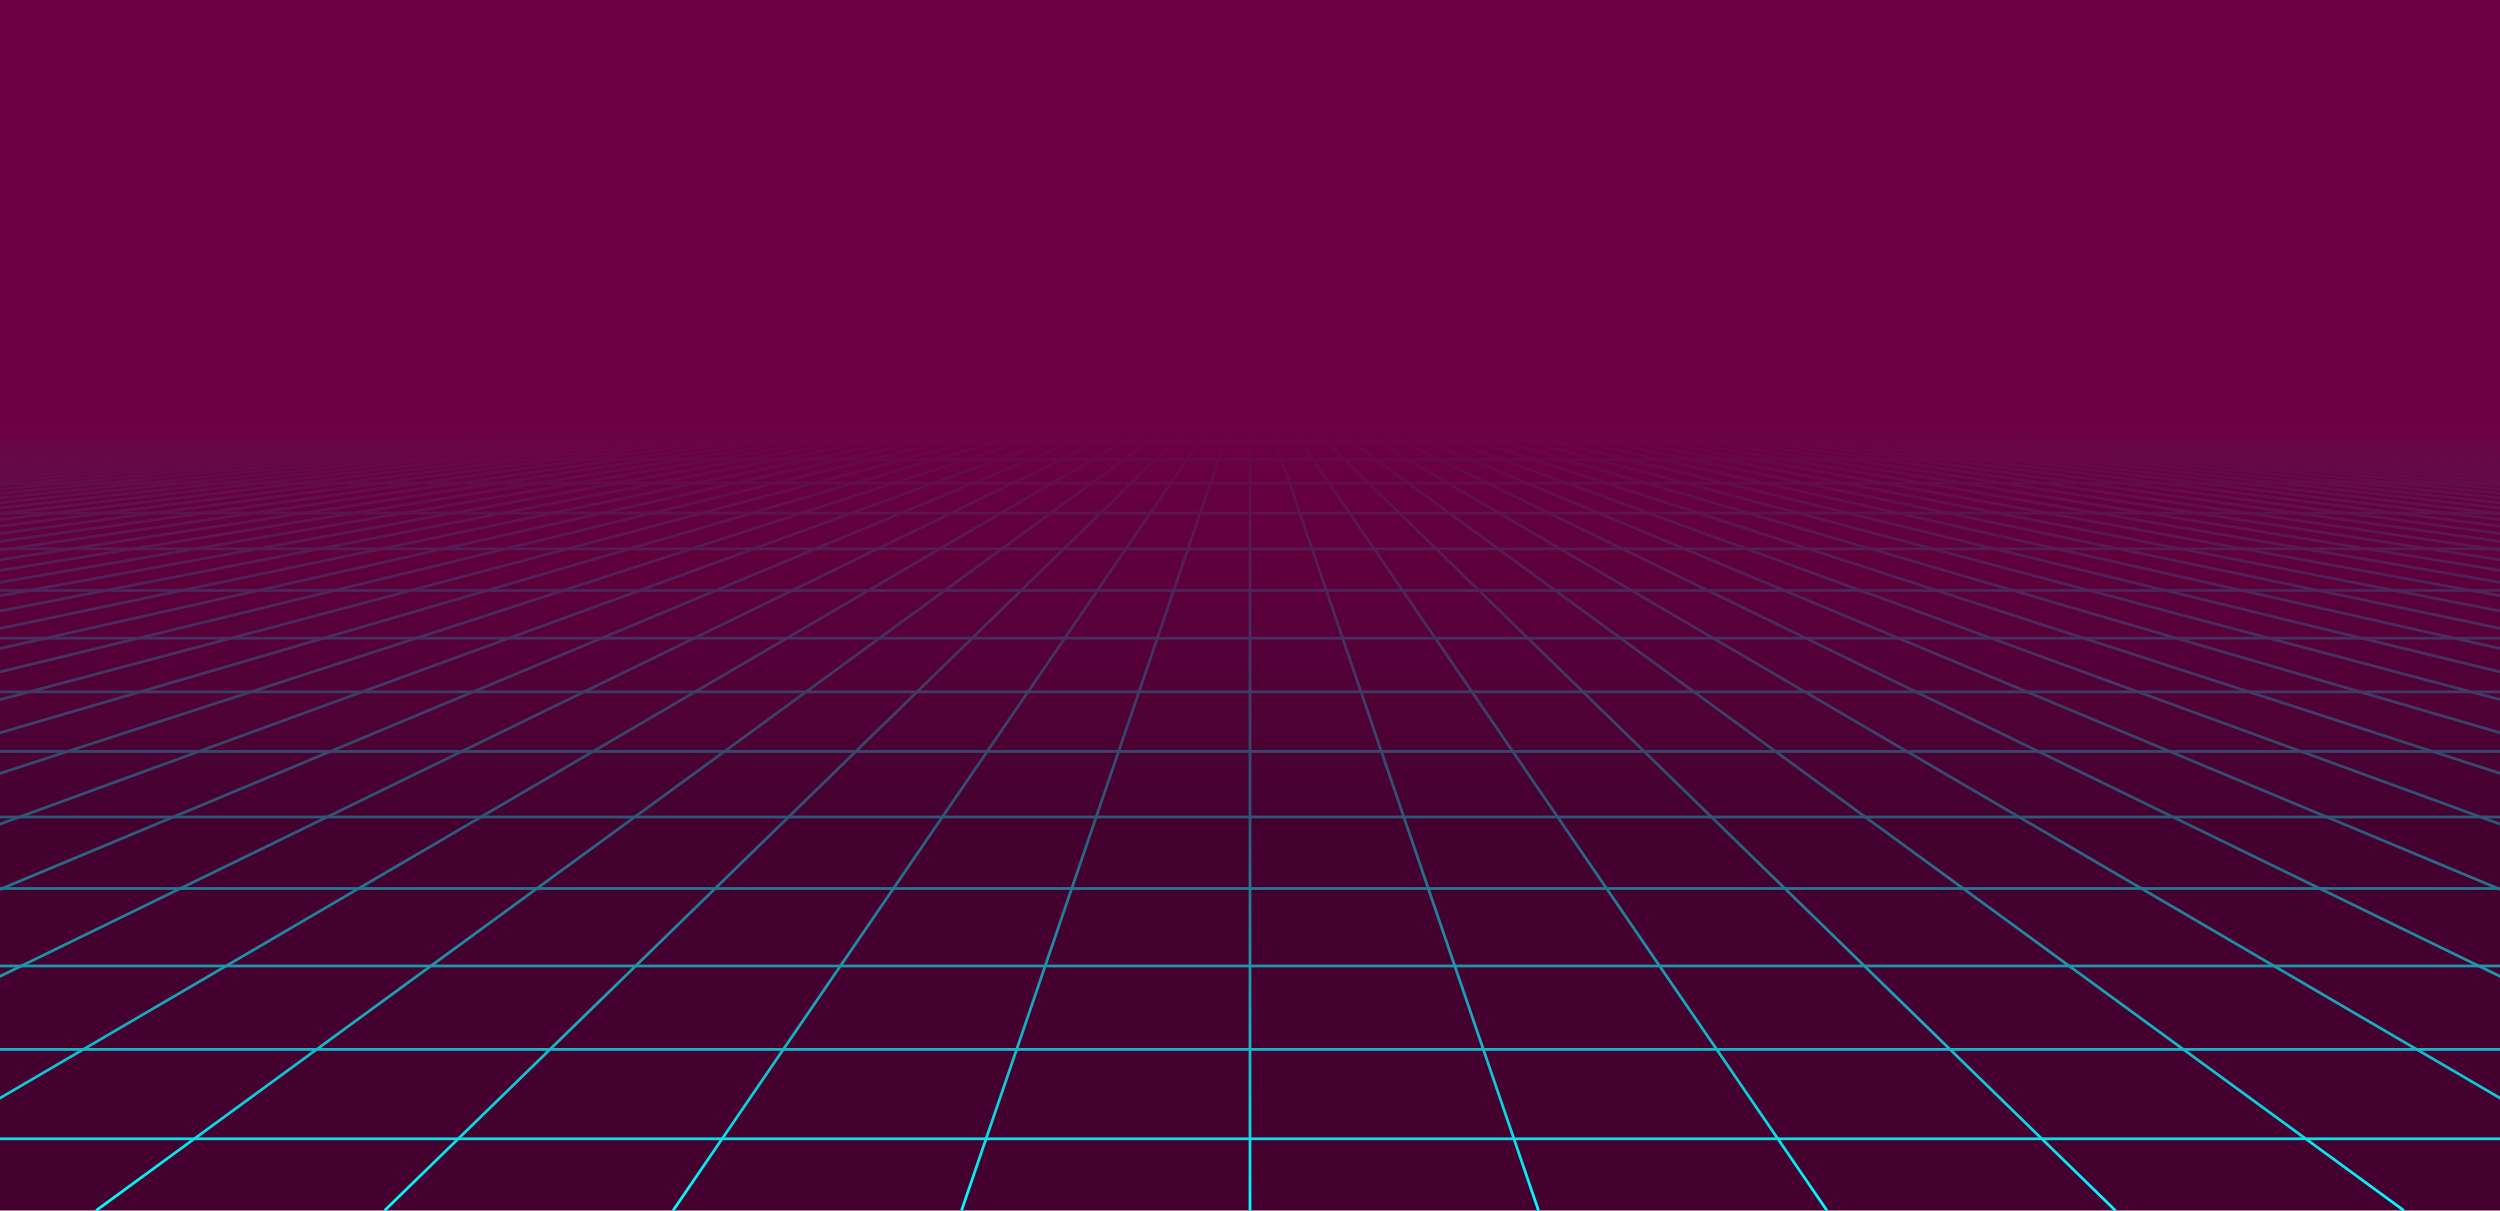
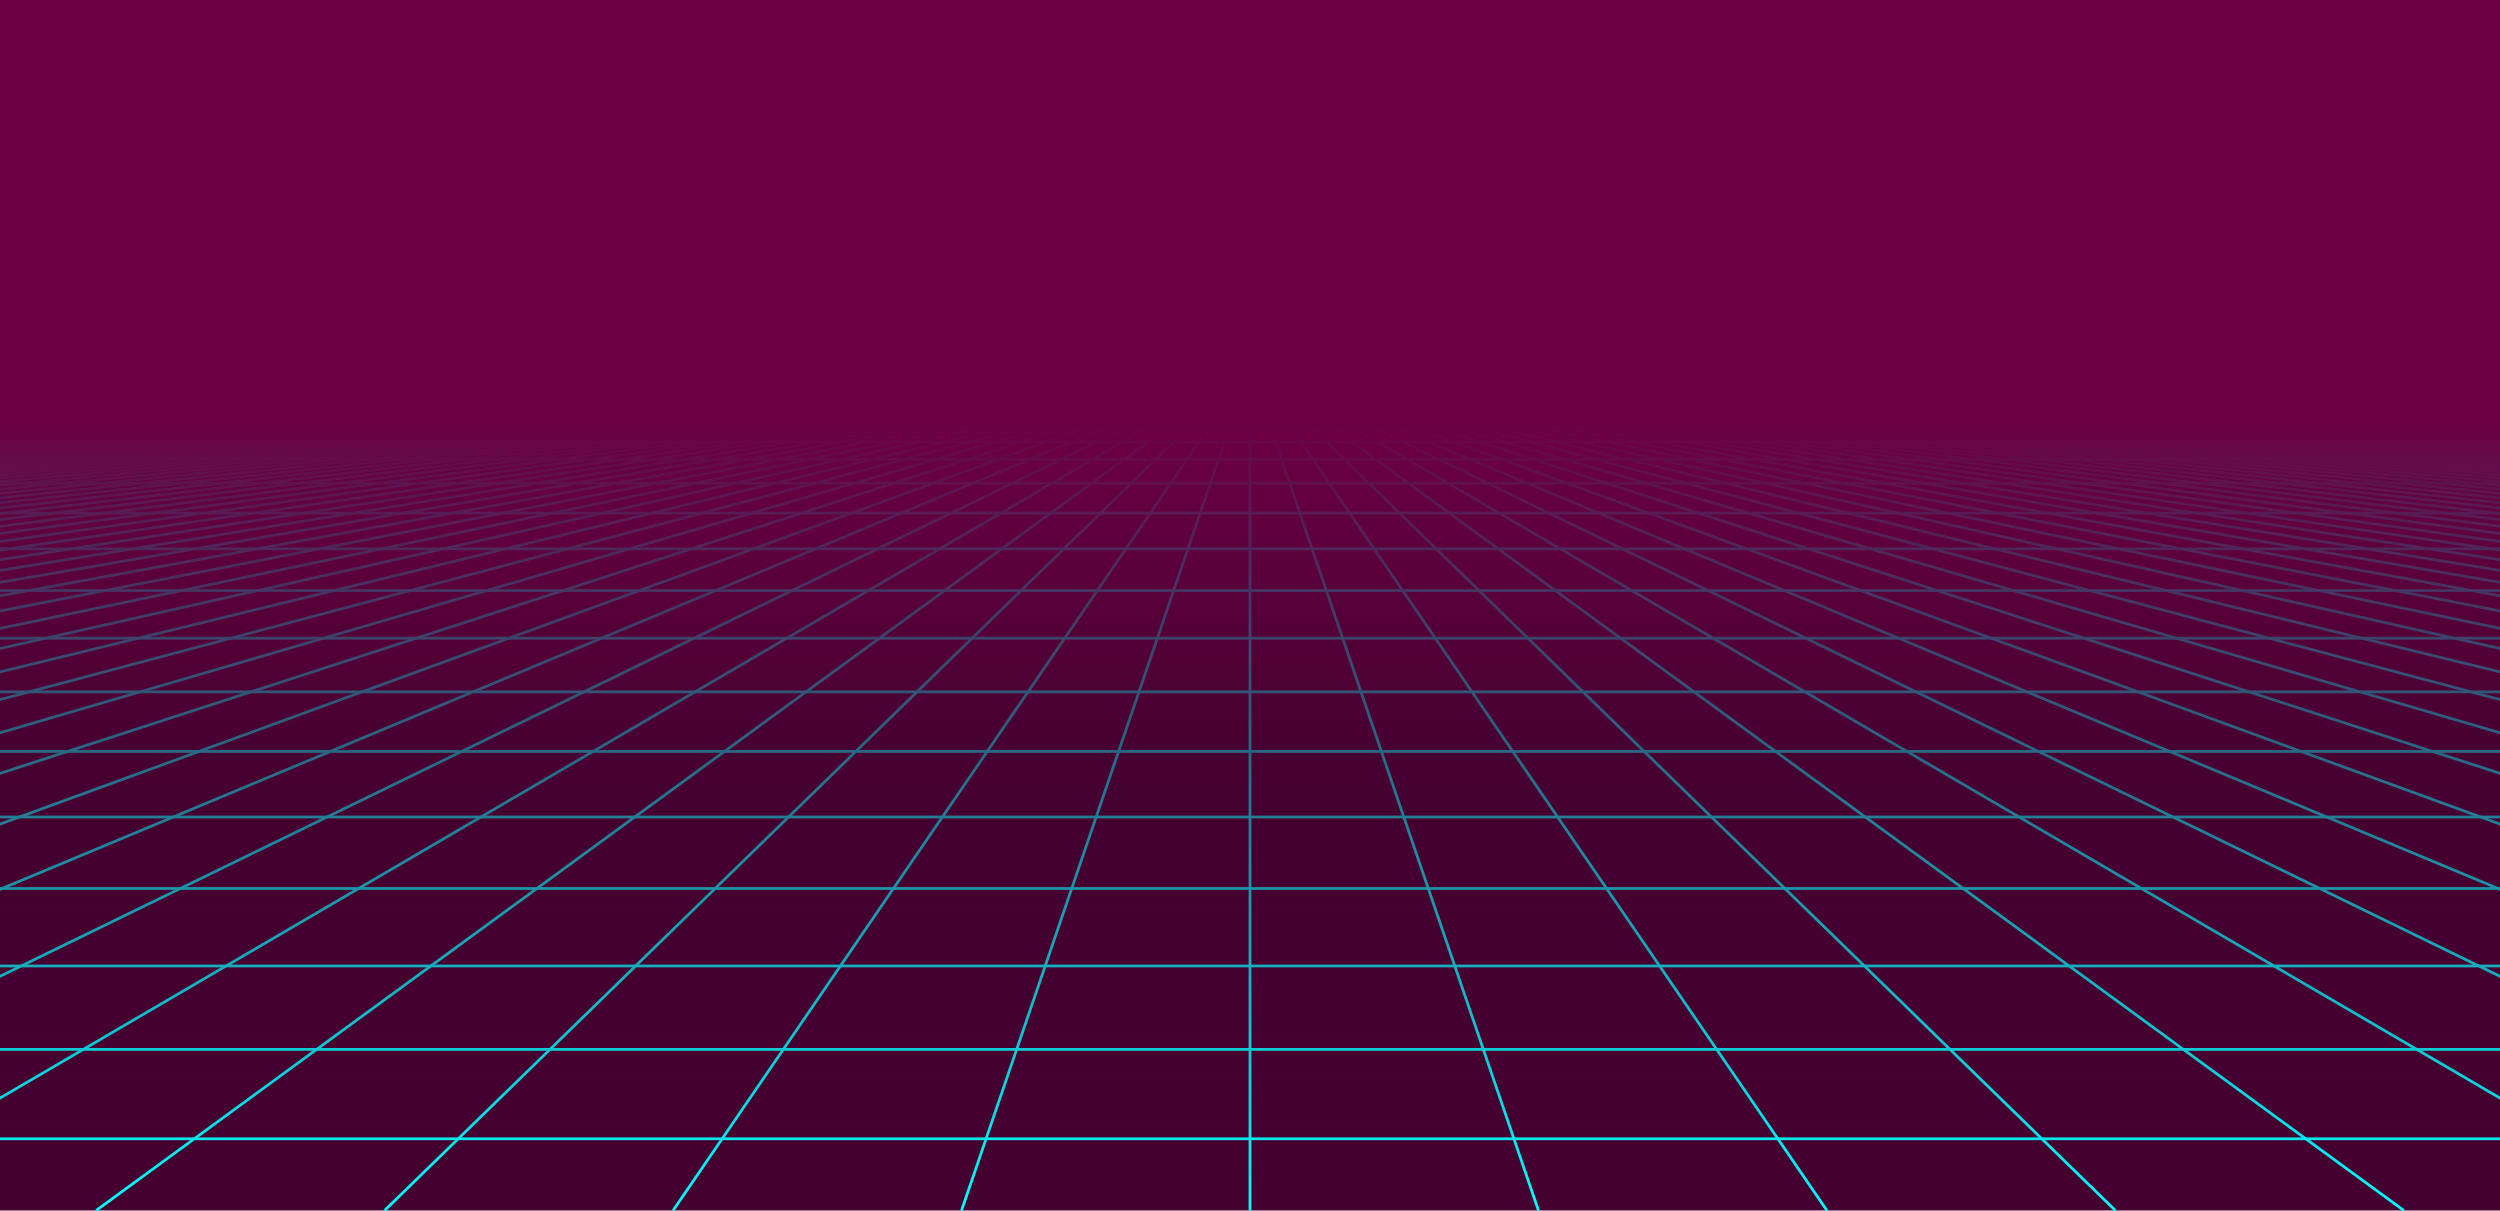
<svg xmlns="http://www.w3.org/2000/svg" style="margin: auto; background: rgb(241, 242, 243); display: block; z-index: 1; position: relative; shape-rendering: auto;" width="1803" height="873" preserveAspectRatio="xMidYMid" viewBox="0 0 1803 873">
  <g transform="translate(901.5,436.5) scale(1,1) translate(-901.5,-436.5)">
    <defs>
      <linearGradient id="lg-0.009430208578023347" x1="0" x2="0" y1="0" y2="1">
        <stop stop-color="#6d0044" offset="0.35" />
        <stop stop-color="#440130" offset="0.675" />
        <stop stop-color="#440130" offset="1" />
      </linearGradient>
      <linearGradient id="fg-lg-0.009430208578023347" x1="0" x2="0" y1="0" y2="1">
        <stop stop-color="#6d0044" stop-opacity="1" offset="0.35" />
-         <stop stop-color="#440130" stop-opacity="0.66" offset="0.675" />
+         <stop stop-color="#440130" stop-opacity="0.6" offset="0.615" />
        <stop stop-color="#440130" stop-opacity="0" offset="1" />
      </linearGradient>
      <style type="text/css">
  path { fill: none; stroke: #00ffff; stroke-width: 2px }
</style>
    </defs>
    <rect x="0" y="0" width="1803" height="873" fill="url(#lg-0.009430208578023347)" />
    <path d="M0 305.55 L-12621 873" />
    <path d="M13.869 305.55 L-12412.962 873" />
    <path d="M27.738 305.55 L-12204.923 873" />
    <path d="M41.608 305.55 L-11996.885 873" />
    <path d="M55.477 305.55 L-11788.846 873" />
    <path d="M69.346 305.55 L-11580.808 873" />
    <path d="M83.215 305.55 L-11372.769 873" />
    <path d="M97.085 305.55 L-11164.731 873" />
    <path d="M110.954 305.55 L-10956.692 873" />
    <path d="M124.823 305.55 L-10748.654 873" />
    <path d="M138.692 305.55 L-10540.615 873" />
    <path d="M152.562 305.55 L-10332.577 873" />
    <path d="M166.431 305.55 L-10124.538 873" />
    <path d="M180.3 305.55 L-9916.5 873" />
    <path d="M194.169 305.55 L-9708.462 873" />
    <path d="M208.038 305.55 L-9500.423 873" />
    <path d="M221.908 305.55 L-9292.385 873" />
    <path d="M235.777 305.55 L-9084.346 873" />
    <path d="M249.646 305.55 L-8876.308 873" />
    <path d="M263.515 305.55 L-8668.269 873" />
    <path d="M277.385 305.55 L-8460.231 873" />
    <path d="M291.254 305.55 L-8252.192 873" />
    <path d="M305.123 305.55 L-8044.154 873" />
    <path d="M318.992 305.55 L-7836.115 873" />
    <path d="M332.862 305.55 L-7628.077 873" />
    <path d="M346.731 305.55 L-7420.038 873" />
    <path d="M360.6 305.55 L-7212 873" />
    <path d="M374.469 305.55 L-7003.962 873" />
    <path d="M388.338 305.55 L-6795.923 873" />
    <path d="M402.208 305.55 L-6587.885 873" />
    <path d="M416.077 305.55 L-6379.846 873" />
    <path d="M429.946 305.55 L-6171.808 873" />
    <path d="M443.815 305.55 L-5963.769 873" />
    <path d="M457.685 305.55 L-5755.731 873" />
    <path d="M471.554 305.55 L-5547.692 873" />
    <path d="M485.423 305.55 L-5339.654 873" />
    <path d="M499.292 305.55 L-5131.615 873" />
    <path d="M513.162 305.55 L-4923.577 873" />
    <path d="M527.031 305.55 L-4715.538 873" />
    <path d="M540.9 305.55 L-4507.5 873" />
    <path d="M554.769 305.55 L-4299.462 873" />
    <path d="M568.638 305.55 L-4091.423 873" />
    <path d="M582.508 305.55 L-3883.385 873" />
    <path d="M596.377 305.55 L-3675.346 873" />
    <path d="M610.246 305.55 L-3467.308 873" />
    <path d="M624.115 305.55 L-3259.269 873" />
    <path d="M637.985 305.55 L-3051.231 873" />
    <path d="M651.854 305.55 L-2843.192 873" />
    <path d="M665.723 305.55 L-2635.154 873" />
    <path d="M679.592 305.55 L-2427.115 873" />
    <path d="M693.462 305.55 L-2219.077 873" />
    <path d="M707.331 305.55 L-2011.038 873" />
    <path d="M721.2 305.55 L-1803 873" />
    <path d="M735.069 305.55 L-1594.962 873" />
    <path d="M748.938 305.55 L-1386.923 873" />
    <path d="M762.808 305.55 L-1178.885 873" />
    <path d="M776.677 305.55 L-970.846 873" />
    <path d="M790.546 305.55 L-762.808 873" />
    <path d="M804.415 305.55 L-554.769 873" />
    <path d="M818.285 305.55 L-346.731 873" />
    <path d="M832.154 305.55 L-138.692 873" />
    <path d="M846.023 305.55 L69.346 873" />
    <path d="M859.892 305.55 L277.385 873" />
    <path d="M873.762 305.55 L485.423 873" />
    <path d="M887.631 305.55 L693.462 873" />
    <path d="M901.5 305.55 L901.5 873" />
    <path d="M915.369 305.55 L1109.538 873" />
    <path d="M929.238 305.55 L1317.577 873" />
    <path d="M943.108 305.55 L1525.615 873" />
    <path d="M956.977 305.55 L1733.654 873" />
    <path d="M970.846 305.55 L1941.692 873" />
    <path d="M984.715 305.55 L2149.731 873" />
    <path d="M998.585 305.55 L2357.769 873" />
    <path d="M1012.454 305.55 L2565.808 873" />
    <path d="M1026.323 305.55 L2773.846 873" />
    <path d="M1040.192 305.55 L2981.885 873" />
    <path d="M1054.062 305.55 L3189.923 873" />
    <path d="M1067.931 305.55 L3397.962 873" />
    <path d="M1081.8 305.55 L3606 873" />
    <path d="M1095.669 305.55 L3814.038 873" />
    <path d="M1109.538 305.55 L4022.077 873" />
    <path d="M1123.408 305.55 L4230.115 873" />
    <path d="M1137.277 305.55 L4438.154 873" />
    <path d="M1151.146 305.55 L4646.192 873" />
    <path d="M1165.015 305.55 L4854.231 873" />
    <path d="M1178.885 305.55 L5062.269 873" />
    <path d="M1192.754 305.55 L5270.308 873" />
    <path d="M1206.623 305.55 L5478.346 873" />
    <path d="M1220.492 305.55 L5686.385 873" />
    <path d="M1234.362 305.55 L5894.423 873" />
    <path d="M1248.231 305.55 L6102.462 873" />
    <path d="M1262.1 305.55 L6310.5 873" />
    <path d="M1275.969 305.55 L6518.538 873" />
    <path d="M1289.838 305.55 L6726.577 873" />
    <path d="M1303.708 305.55 L6934.615 873" />
    <path d="M1317.577 305.55 L7142.654 873" />
    <path d="M1331.446 305.55 L7350.692 873" />
    <path d="M1345.315 305.55 L7558.731 873" />
    <path d="M1359.185 305.55 L7766.769 873" />
    <path d="M1373.054 305.55 L7974.808 873" />
    <path d="M1386.923 305.55 L8182.846 873" />
    <path d="M1400.792 305.55 L8390.885 873" />
    <path d="M1414.662 305.55 L8598.923 873" />
    <path d="M1428.531 305.55 L8806.962 873" />
    <path d="M1442.4 305.55 L9015 873" />
    <path d="M1456.269 305.55 L9223.038 873" />
    <path d="M1470.138 305.55 L9431.077 873" />
    <path d="M1484.008 305.55 L9639.115 873" />
    <path d="M1497.877 305.55 L9847.154 873" />
    <path d="M1511.746 305.55 L10055.192 873" />
    <path d="M1525.615 305.55 L10263.231 873" />
    <path d="M1539.485 305.55 L10471.269 873" />
    <path d="M1553.354 305.55 L10679.308 873" />
    <path d="M1567.223 305.55 L10887.346 873" />
    <path d="M1581.092 305.55 L11095.385 873" />
    <path d="M1594.962 305.55 L11303.423 873" />
    <path d="M1608.831 305.55 L11511.462 873" />
    <path d="M1622.7 305.55 L11719.5 873" />
    <path d="M1636.569 305.55 L11927.538 873" />
    <path d="M1650.438 305.55 L12135.577 873" />
    <path d="M1664.308 305.55 L12343.615 873" />
    <path d="M1678.177 305.55 L12551.654 873" />
    <path d="M1692.046 305.55 L12759.692 873" />
    <path d="M1705.915 305.55 L12967.731 873" />
    <path d="M1719.785 305.55 L13175.769 873" />
    <path d="M1733.654 305.55 L13383.808 873" />
    <path d="M1747.523 305.55 L13591.846 873" />
    <path d="M1761.392 305.55 L13799.885 873" />
    <path d="M1775.262 305.55 L14007.923 873" />
    <path d="M1789.131 305.55 L14215.962 873" />
    <path d="M1803 305.55 L14424 873" />
    <g>
      <path d="M0 305.55 L1803 305.55" />
      <animateTransform attributeName="transform" type="translate" repeatCount="indefinite" calcMode="linear" keyTimes="0;1" values="0 0;0 4.298" begin="0s" dur="0.833s" />
    </g>
    <g>
      <path d="M0 309.848 L1803 309.848" />
      <animateTransform attributeName="transform" type="translate" repeatCount="indefinite" calcMode="linear" keyTimes="0;1" values="0 0;0 8.596" begin="0s" dur="0.833s" />
    </g>
    <g>
      <path d="M0 318.444 L1803 318.444" />
      <animateTransform attributeName="transform" type="translate" repeatCount="indefinite" calcMode="linear" keyTimes="0;1" values="0 0;0 12.894" begin="0s" dur="0.833s" />
    </g>
    <g>
      <path d="M0 331.337 L1803 331.337" />
      <animateTransform attributeName="transform" type="translate" repeatCount="indefinite" calcMode="linear" keyTimes="0;1" values="0 0;0 17.191" begin="0s" dur="0.833s" />
    </g>
    <g>
      <path d="M0 348.528 L1803 348.528" />
      <animateTransform attributeName="transform" type="translate" repeatCount="indefinite" calcMode="linear" keyTimes="0;1" values="0 0;0 21.489" begin="0s" dur="0.833s" />
    </g>
    <g>
      <path d="M0 370.018 L1803 370.018" />
      <animateTransform attributeName="transform" type="translate" repeatCount="indefinite" calcMode="linear" keyTimes="0;1" values="0 0;0 25.787" begin="0s" dur="0.833s" />
    </g>
    <g>
      <path d="M0 395.805 L1803 395.805" />
      <animateTransform attributeName="transform" type="translate" repeatCount="indefinite" calcMode="linear" keyTimes="0;1" values="0 0;0 30.085" begin="0s" dur="0.833s" />
    </g>
    <g>
      <path d="M0 425.89 L1803 425.89" />
      <animateTransform attributeName="transform" type="translate" repeatCount="indefinite" calcMode="linear" keyTimes="0;1" values="0 0;0 34.383" begin="0s" dur="0.833s" />
    </g>
    <g>
      <path d="M0 460.272 L1803 460.272" />
      <animateTransform attributeName="transform" type="translate" repeatCount="indefinite" calcMode="linear" keyTimes="0;1" values="0 0;0 38.681" begin="0s" dur="0.833s" />
    </g>
    <g>
      <path d="M0 498.953 L1803 498.953" />
      <animateTransform attributeName="transform" type="translate" repeatCount="indefinite" calcMode="linear" keyTimes="0;1" values="0 0;0 42.978" begin="0s" dur="0.833s" />
    </g>
    <g>
      <path d="M0 541.932 L1803 541.932" />
      <animateTransform attributeName="transform" type="translate" repeatCount="indefinite" calcMode="linear" keyTimes="0;1" values="0 0;0 47.276" begin="0s" dur="0.833s" />
    </g>
    <g>
      <path d="M0 589.208 L1803 589.208" />
      <animateTransform attributeName="transform" type="translate" repeatCount="indefinite" calcMode="linear" keyTimes="0;1" values="0 0;0 51.574" begin="0s" dur="0.833s" />
    </g>
    <g>
      <path d="M0 640.782 L1803 640.782" />
      <animateTransform attributeName="transform" type="translate" repeatCount="indefinite" calcMode="linear" keyTimes="0;1" values="0 0;0 55.872" begin="0s" dur="0.833s" />
    </g>
    <g>
      <path d="M0 696.654 L1803 696.654" />
      <animateTransform attributeName="transform" type="translate" repeatCount="indefinite" calcMode="linear" keyTimes="0;1" values="0 0;0 60.17" begin="0s" dur="0.833s" />
    </g>
    <g>
      <path d="M0 756.824 L1803 756.824" />
      <animateTransform attributeName="transform" type="translate" repeatCount="indefinite" calcMode="linear" keyTimes="0;1" values="0 0;0 64.468" begin="0s" dur="0.833s" />
    </g>
    <g>
      <path d="M0 821.292 L1803 821.292" />
      <animateTransform attributeName="transform" type="translate" repeatCount="indefinite" calcMode="linear" keyTimes="0;1" values="0 0;0 68.766" begin="0s" dur="0.833s" />
    </g>
    <g>
      <path d="M0 890.057 L1803 890.057" />
      <animateTransform attributeName="transform" type="translate" repeatCount="indefinite" calcMode="linear" keyTimes="0;1" values="0 0;0 73.063" begin="0s" dur="0.833s" />
    </g>
    <rect x="0" y="0" width="1803" height="873" fill="url(#fg-lg-0.009430208578023347)" />
  </g>
</svg>
